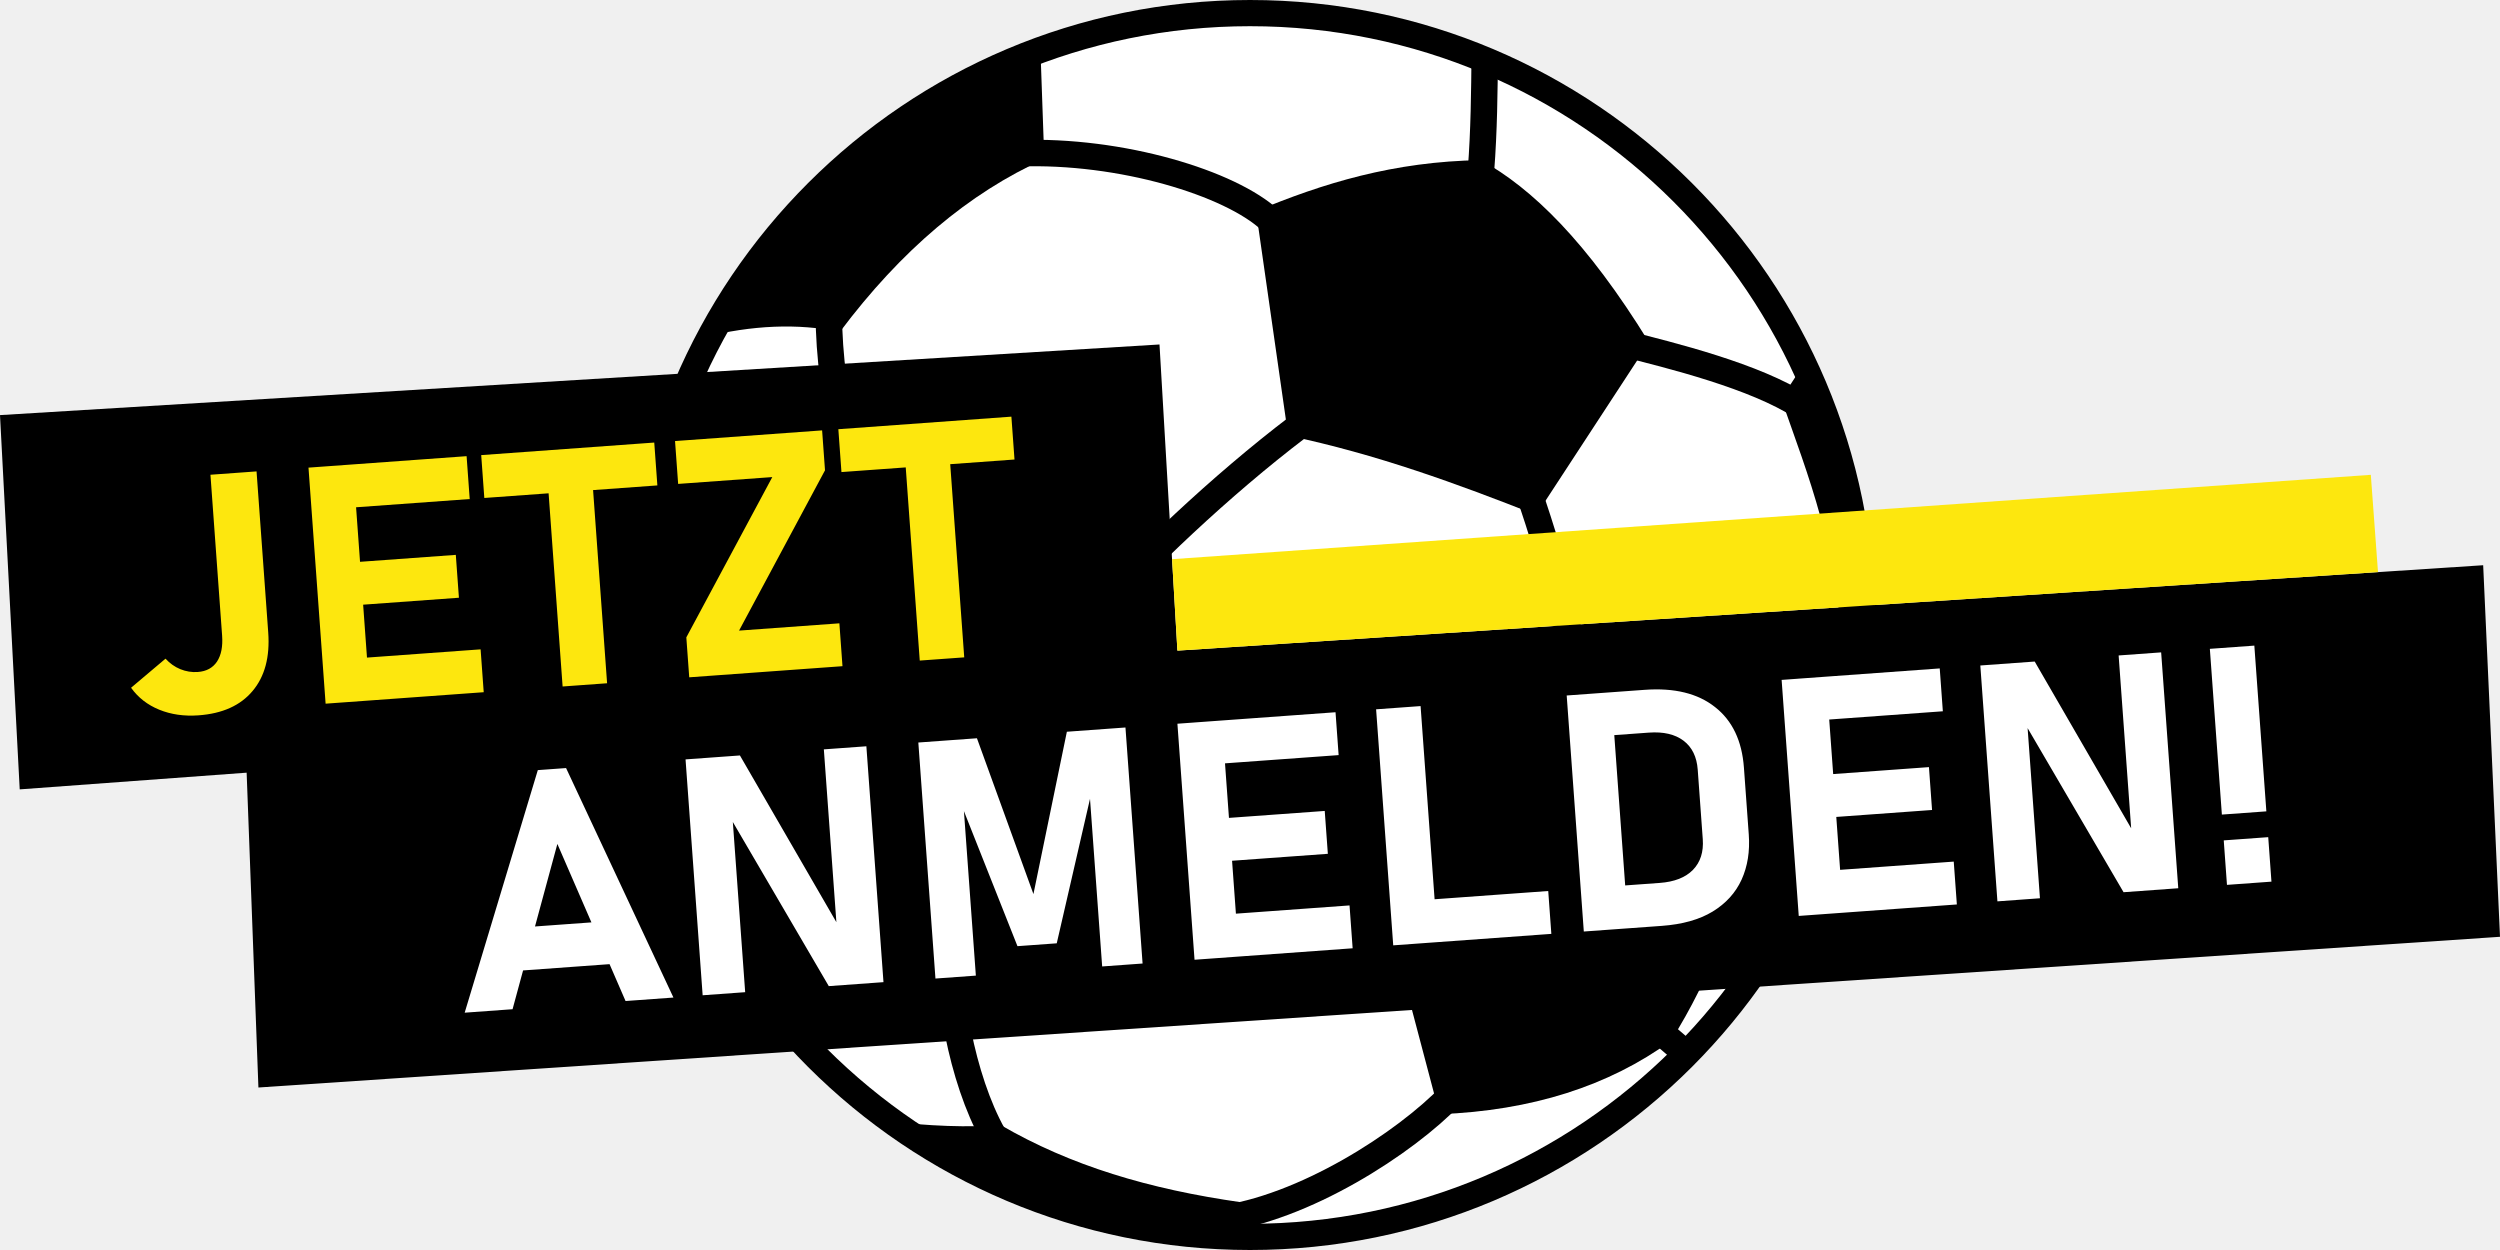
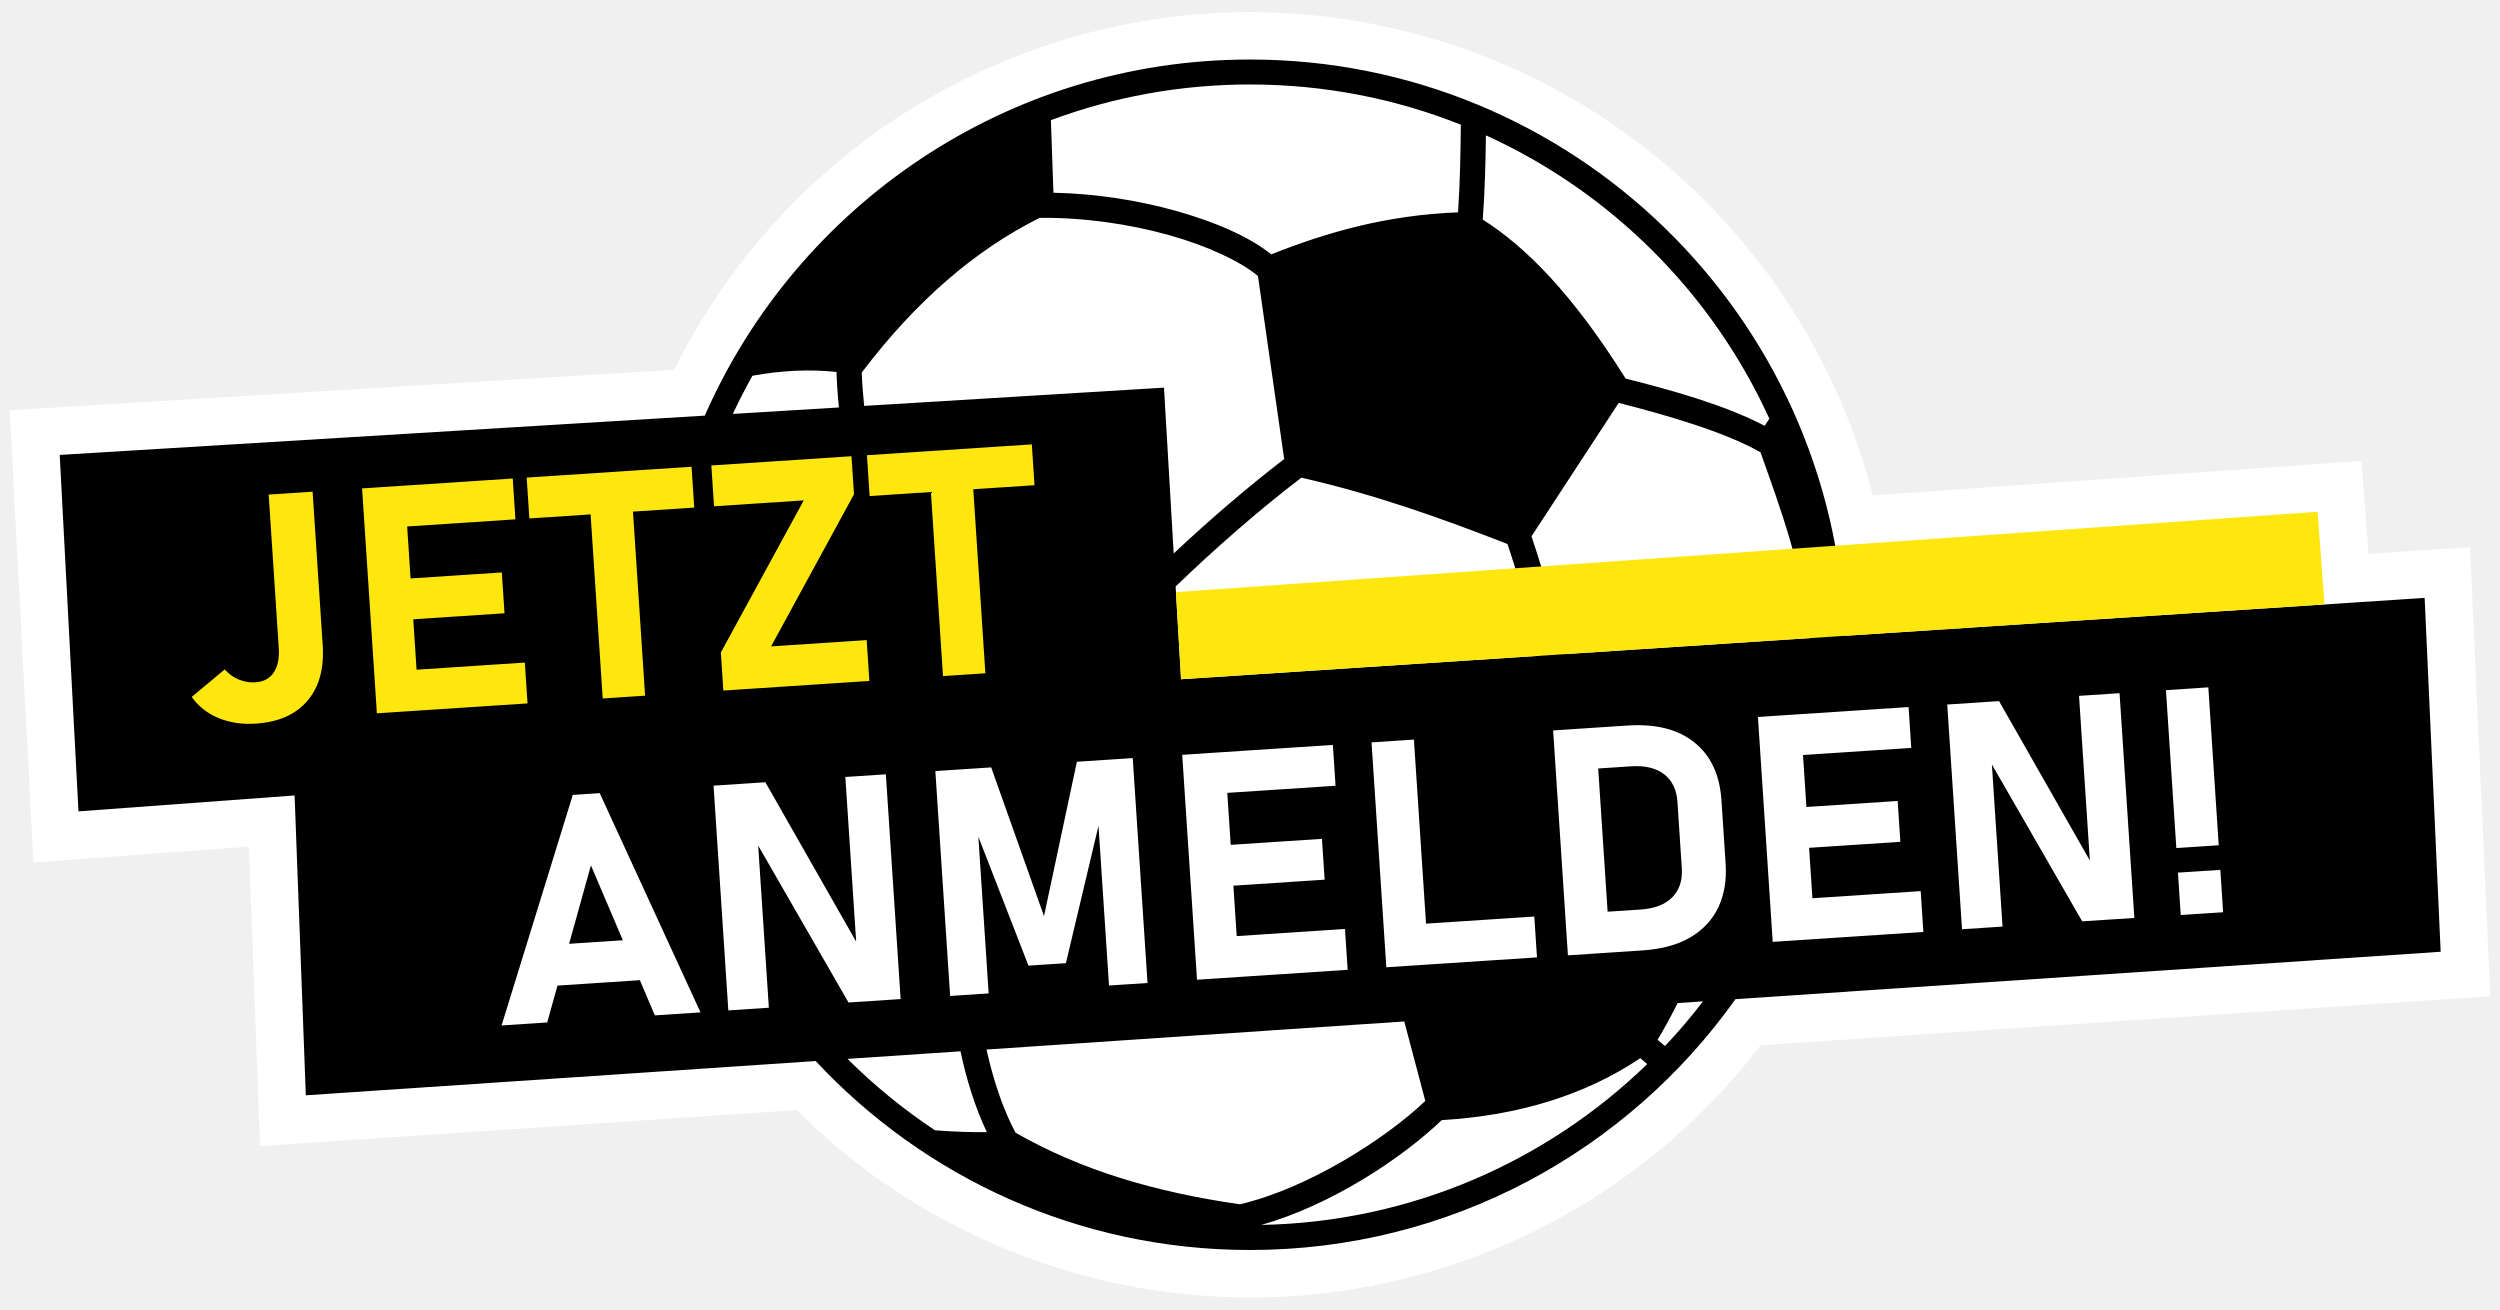
- <svg xmlns="http://www.w3.org/2000/svg" width="200" height="100" viewBox="0 0 200 100" version="1.1">
-   <g id="layer1">
-     <circle style="fill:#ffffff;stroke:#000000;stroke-width:2.096" cx="100" cy="50" r="48.952" />
-     <path style="fill:#000000;stroke:none" d="m 69.994,44.487 c 6.062,0.852 11.933,2.534 17.759,4.41 l 4.827,20.56 -16.508,7.39 c -5.07,-3.813 -10.059,-7.805 -13.26,-15.822 1.197,-6.159 3.065,-11.956 7.181,-16.537 z" />
-     <path style="fill:#000000;stroke:none" d="m 100.483,16.898 c 5.319,-2.223 11.002,-3.984 17.994,-4.088 4.08,2.253 8.466,6.498 13.443,14.58 l -9.022,13.803 c -6.322,-2.491 -12.746,-4.851 -19.844,-6.344 z" />
-     <path style="fill:#000000;stroke:none" d="m 111.587,75.603 c 5.962,-4.033 11.129,-8.701 15.502,-14.005 l 12.694,5.31 c -0.846,5.771 -2.883,11.224 -6.112,16.359 -4.977,3.625 -11.147,5.582 -18.508,5.87 z" />
-     <path style="fill:#000000;stroke:none" d="M 56.231,26.996 C 62.074,15.981 71.069,8.146 83.218,3.489 l 0.325,9.237 c -6.012,2.697 -11.462,7.304 -16.35,13.822 -3.373,-0.693 -7.027,-0.544 -10.962,0.448 z" />
-     <path style="fill:#000000;stroke:none" d="m 142.496,31.9 2.108,-3.238 c 3.729,7.928 5.303,16.18 4.723,24.757 l -1.901,-0.407 c -0.338,-9.034 -2.755,-14.889 -4.93,-21.112 z" />
-     <path style="fill:#000000;stroke:none" d="m 80.024,89.985 c 5.632,3.278 11.9,5.145 19.281,6.198 l 0.695,3.263 C 88.533,99.112 78.39,95.63 70.454,89.647 c 3.954,0.457 7.144,0.57 9.57,0.337 z" />
-     <path style="fill:none;stroke:#000000;stroke-width:2.117" d="m 81.478,12.263 c 8.228,-0.299 16.962,2.397 20.143,5.352" />
-     <path style="fill:none;stroke:#000000;stroke-width:2.117" d="m 66.309,25.127 c -0.02,6.536 2.135,15.033 4.022,20.456" />
-     <path style="fill:none;stroke:#000000;stroke-width:2.117" d="M 87.079,49.698 C 91.226,44.936 97.759,38.778 103.812,34.175" />
-     <path style="fill:none;stroke:#000000;stroke-width:2.117" d="m 63.409,61.025 c -4.801,0.639 -9.085,0.562 -11.662,-0.229" />
-     <path style="fill:none;stroke:#000000;stroke-width:2.117" d="m 75.946,75.583 c -0.113,4.538 1.278,11.859 4.025,16.079" />
-     <path style="fill:none;stroke:#000000;stroke-width:2.117" d="m 91.686,69.1 c 5.303,3.082 13.366,5.845 20.735,6.861" />
-     <path style="fill:none;stroke:#000000;stroke-width:2.117" d="m 97.398,97.553 c 6.875,-0.839 15.021,-6.107 18.718,-9.966" />
-     <path style="fill:none;stroke:#000000;stroke-width:2.117" d="m 133.134,82.79 2.153,1.847" />
-     <path style="fill:none;stroke:#000000;stroke-width:2.117" d="m 137.842,68.295 c 4.613,-4.208 8.92,-10.33 10.683,-16.438" />
-     <path style="fill:none;stroke:#000000;stroke-width:2.117" d="m 122.586,40.226 c 2.52,7.509 4.213,15.018 4.827,22.527" />
-     <path style="fill:none;stroke:#000000;stroke-width:2.117" d="m 129.577,27.401 c 4.261,1.058 10.853,2.708 14.555,5.109" />
-     <path style="fill:none;stroke:#000000;stroke-width:2.117" d="m 118.477,13.653 c 0.249,-3.205 0.274,-6.298 0.303,-9.394" />
-     <path style="fill:#000000;stroke:none" d="M 200,74.943 20.673,87.001 19.731,61.814 1.577,63.15 0,33.208 92.76,27.558 94.192,52.05 198.654,45.218" />
-     <path style="fill:#fde70e;stroke:none" d="m 93.764,44.734 95.901,-6.749 0.575,7.783 -96.048,6.282 z" />
-     <path d="m 11.699,58.226 q -1.732,0 -3.099,-0.677 Q 7.233,56.872 6.478,55.635 l 2.917,-2.122 q 0.469,0.599 1.12,0.924 0.664,0.326 1.38,0.326 1.029,0 1.589,-0.716 0.56,-0.729 0.56,-2.044 V 39.098 h 3.698 v 12.917 q 0,2.956 -1.589,4.583 -1.576,1.628 -4.453,1.628 z M 21.908,58.031 V 39.098 h 3.568 v 18.932 z m 1.289,0 v -3.438 h 11.393 v 3.438 z m 0,-7.682 V 46.911 h 9.961 v 3.438 z m 0,-7.813 V 39.098 h 11.393 v 3.438 z M 40.918,58.031 V 40.648 h 3.568 V 58.031 Z M 35.762,42.536 V 39.098 h 13.88 v 3.438 z M 63.106,39.098 v 3.203 l -7.786,12.292 h 8.047 v 3.438 H 51.074 V 54.828 L 58.861,42.536 H 51.309 V 39.098 Z m 6.458,18.932 V 40.648 h 3.568 V 58.031 Z M 64.408,42.536 V 39.098 h 13.88 v 3.438 z" style="fill:#fde70e;stroke:none" transform="rotate(-4.148342)" />
-     <path d="m 31.216,83.492 7.24,-18.932 h 2.266 L 47.961,83.492 H 44.12 L 39.589,70.563 35.057,83.492 Z m 3.477,-3.034 v -3.438 h 9.961 v 3.438 z m 15.612,3.021 V 64.56 h 4.362 l 7.044,14.505 -0.313,0.339 V 64.56 h 3.411 V 83.479 H 60.422 L 53.404,69.195 53.716,68.857 V 83.479 Z M 77.284,77.32 80.891,64.56 H 85.591 V 83.492 H 82.349 V 68.792 l 0.13,0.833 -3.62,11.758 h -3.151 l -3.62,-11.497 0.13,-1.094 V 83.492 H 68.977 V 64.56 h 4.701 z M 89.758,83.492 V 64.56 h 3.568 V 83.492 Z m 1.289,0 v -3.438 h 11.393 v 3.438 z m 0,-7.682 v -3.438 h 9.961 v 3.438 z m 0,-7.813 v -3.438 h 11.393 v 3.438 z M 105.695,83.492 V 64.56 h 3.568 V 83.492 Z m 1.589,0 v -3.438 h 11.094 v 3.438 z m 15.495,0 v -3.438 h 4.544 q 1.758,0 2.721,-0.846 0.964,-0.859 0.964,-2.396 V 71.24 q 0,-1.549 -0.964,-2.396 -0.964,-0.846 -2.721,-0.846 h -4.544 v -3.438 h 4.466 q 3.568,0 5.508,1.784 1.953,1.771 1.953,5 v 5.365 q 0,2.018 -0.833,3.555 -0.833,1.523 -2.5,2.383 -1.654,0.846 -4.141,0.846 z m -1.797,0 V 64.56 h 3.568 V 83.492 Z m 17.24,0 V 64.56 h 3.568 V 83.492 Z m 1.289,0 v -3.438 h 11.393 v 3.438 z m 0,-7.682 v -3.438 h 9.961 v 3.438 z m 0,-7.813 v -3.438 h 11.393 v 3.438 z m 14.648,15.482 V 64.56 h 4.362 l 7.044,14.505 -0.312,0.339 V 64.56 h 3.411 v 18.919 h -4.388 l -7.018,-14.284 0.312,-0.339 v 14.622 z m 18.411,-5.625 V 64.56 h 3.568 v 13.294 z m 0,5.638 v -3.568 h 3.568 v 3.568 z" style="fill:#ffffff;stroke:none" transform="rotate(-4.148342)" />
-   </g>
+ <svg xmlns="http://www.w3.org/2000/svg" width="210" height="110" viewBox="0 0 210 110" version="1.1">
+   <path style="fill:#ffffff" d="M 103.693,1.034 C 91.8,1.312 80.045,5.653 70.855,13.213 64.908,18.051 60.034,24.195 56.635,31.063 38.027,32.197 19.42,33.329 0.812,34.463 1.477,47.124 2.145,59.784 2.811,72.444 8.842,71.999 14.874,71.556 20.906,71.112 c 0.313,8.386 0.628,16.772 0.939,25.158 15.025,-1.007 30.049,-2.02 45.074,-3.029 9.117,9.152 21.629,14.81 34.521,15.625 12.99,0.903 26.242,-3.127 36.53,-11.108 3.723,-2.866 7.068,-6.223 9.918,-9.959 20.433,-1.374 40.866,-2.748 61.299,-4.121 -0.567,-12.572 -1.138,-25.143 -1.705,-37.715 -2.844,0.185 -5.688,0.372 -8.531,0.559 -0.192,-2.601 -0.384,-5.202 -0.576,-7.803 -13.689,0.965 -27.378,1.928 -41.066,2.893 C 154.419,30.221 147.678,19.855 138.423,12.61 129.201,5.289 117.517,1.169 105.747,1.028 c -0.684,-0.038 -1.369,-0.009 -2.053,0.006 z" />
+   <path style="fill:#000000" d="M 105 5 C 84.542 5 66.943 17.304 59.203 34.912 L 5.016 38.213 L 6.592 68.154 L 24.746 66.818 L 25.689 92.006 L 68.516 89.127 C 77.627 98.89 90.595 105 105 105 C 121.824 105 136.714 96.68 145.777 83.932 C 145.778 83.931 145.777 83.93 145.777 83.93 L 205.016 79.947 L 203.67 50.223 L 154.975 53.408 C 154.134 26.542 132.07 5 105 5 z M 105 7.096 C 111.257 7.096 117.233 8.294 122.711 10.473 C 122.685 12.916 122.642 15.35 122.475 17.836 C 116.497 18.063 111.476 19.503 106.789 21.365 C 104.926 19.879 102.086 18.636 98.727 17.699 C 95.612 16.831 92.058 16.26 88.488 16.189 L 88.275 10.094 C 93.482 8.155 99.116 7.096 105 7.096 z M 124.816 11.369 C 135.346 16.156 143.833 24.64 148.623 35.168 L 148.232 35.768 C 144.794 33.969 140.178 32.713 136.553 31.801 C 132.159 24.789 128.225 20.769 124.553 18.447 C 124.731 16.031 124.787 13.687 124.816 11.369 z M 87.328 18.301 C 91.061 18.257 94.888 18.827 98.158 19.738 C 101.476 20.663 104.233 21.982 105.668 23.186 L 107.871 38.562 C 104.756 40.951 101.541 43.719 98.59 46.492 L 97.775 32.562 L 72.59 34.096 C 72.488 33.135 72.419 32.196 72.387 31.291 C 76.893 25.347 81.873 21.017 87.328 18.301 z M 66.822 31.145 C 67.999 31.091 69.147 31.125 70.266 31.246 C 70.295 32.215 70.365 33.213 70.469 34.227 L 61.561 34.768 C 62.069 33.677 62.617 32.609 63.203 31.564 C 64.438 31.337 65.645 31.198 66.822 31.145 z M 135.971 33.842 C 139.838 34.831 144.798 36.24 147.881 37.99 C 149.569 42.751 151.32 47.415 152.078 53.598 L 131.453 54.945 C 130.688 51.644 129.745 48.346 128.645 45.051 L 135.971 33.842 z M 109.312 40.125 C 115.445 41.517 121.09 43.537 126.627 45.695 C 127.674 48.828 128.574 51.959 129.311 55.086 L 99.207 57.055 L 98.752 49.266 C 102.039 46.091 105.764 42.834 109.312 40.125 z M 143.055 84.113 C 142.053 85.421 140.984 86.677 139.855 87.873 L 139.236 87.342 C 139.842 86.326 140.404 85.298 140.918 84.258 L 143.055 84.113 z M 117.959 85.801 L 119.725 92.479 C 116.336 95.705 109.851 99.824 104.154 101.162 C 96.961 100.123 90.826 98.302 85.305 95.146 C 84.255 93.207 83.429 90.691 82.865 88.16 L 117.959 85.801 z M 80.68 88.309 C 81.178 90.667 81.914 93.037 82.895 95.098 C 81.601 95.119 80.15 95.067 78.539 94.945 C 75.893 93.19 73.432 91.177 71.191 88.945 L 80.68 88.309 z M 137.785 88.885 L 138.365 89.383 C 129.952 97.548 118.549 102.65 105.949 102.895 C 111.783 101.231 117.653 97.385 121.107 94.09 C 127.629 93.702 133.188 91.967 137.785 88.885 z " />
+   <path style="fill:#fde70e" d="m 98.78,49.738 95.901,-6.749 0.575,7.783 -96.048,6.282 z" />
+   <path d="m 36.389,88.718 7.24,-18.932 h 2.266 l 7.24,18.932 H 49.292 L 44.761,75.789 40.23,88.718 Z m 3.477,-3.034 v -3.438 h 9.961 v 3.438 z m 15.612,3.021 V 69.786 h 4.362 l 7.044,14.505 -0.312,0.339 V 69.786 h 3.411 v 18.919 h -4.388 l -7.018,-14.284 0.312,-0.339 v 14.622 z m 26.979,-6.159 3.607,-12.76 h 4.701 v 18.932 h -3.242 v -14.701 l 0.13,0.833 -3.62,11.758 h -3.151 l -3.62,-11.497 0.13,-1.094 v 14.701 H 74.149 V 69.786 h 4.701 z m 12.474,6.172 V 69.786 h 3.568 v 18.932 z m 1.289,0 v -3.438 h 11.393 v 3.438 z m 0,-7.682 v -3.438 h 9.961 v 3.438 z m 0,-7.813 v -3.438 h 11.393 v 3.438 z M 110.868,88.718 V 69.786 h 3.568 v 18.932 z m 1.589,0 v -3.438 h 11.094 v 3.438 z m 15.495,0 v -3.438 h 4.544 q 1.758,0 2.721,-0.846 0.964,-0.859 0.964,-2.396 v -5.573 q 0,-1.549 -0.964,-2.396 -0.964,-0.846 -2.721,-0.846 h -4.544 v -3.438 h 4.466 q 3.568,0 5.508,1.784 1.953,1.771 1.953,5 v 5.365 q 0,2.018 -0.833,3.555 -0.833,1.523 -2.5,2.383 -1.654,0.846 -4.141,0.846 z m -1.797,0 V 69.786 h 3.568 v 18.932 z m 17.24,0 V 69.786 h 3.568 v 18.932 z m 1.289,0 v -3.438 h 11.393 v 3.438 z m 0,-7.682 v -3.438 h 9.961 v 3.438 z m 0,-7.813 v -3.438 h 11.393 v 3.438 z m 14.648,15.482 V 69.786 h 4.362 l 7.044,14.505 -0.312,0.339 V 69.786 h 3.411 v 18.919 h -4.388 l -7.018,-14.284 0.312,-0.339 v 14.622 z m 18.411,-5.625 V 69.786 h 3.568 v 13.294 z m 0,5.638 v -3.568 h 3.568 v 3.568 z" style="fill:#ffffff" transform="rotate(-3.762751)" />
+   <path d="m 17.449,62.063 q -1.732,0 -3.099,-0.677 -1.367,-0.677 -2.122,-1.914 l 2.917,-2.122 q 0.469,0.599 1.12,0.924 0.664,0.326 1.38,0.326 1.029,0 1.589,-0.716 0.56,-0.729 0.56,-2.044 V 42.935 h 3.698 v 12.917 q 0,2.956 -1.589,4.583 -1.576,1.628 -4.453,1.628 z M 27.657,61.867 V 42.935 h 3.568 v 18.932 z m 1.289,0 v -3.438 h 11.393 v 3.438 z m 0,-7.682 v -3.438 h 9.961 v 3.438 z m 0,-7.813 v -3.438 h 11.393 v 3.438 z M 46.668,61.867 V 44.484 h 3.568 V 61.867 Z M 41.512,46.372 v -3.438 h 13.88 v 3.438 z m 27.344,-3.438 v 3.203 L 61.069,58.43 h 8.047 v 3.438 H 56.824 V 58.664 L 64.611,46.372 H 57.058 V 42.935 Z M 75.314,61.867 V 44.484 h 3.568 V 61.867 Z M 70.157,46.372 v -3.438 h 13.88 v 3.438 z" style="fill:#fde70e" transform="rotate(-3.762751)" />
</svg>
